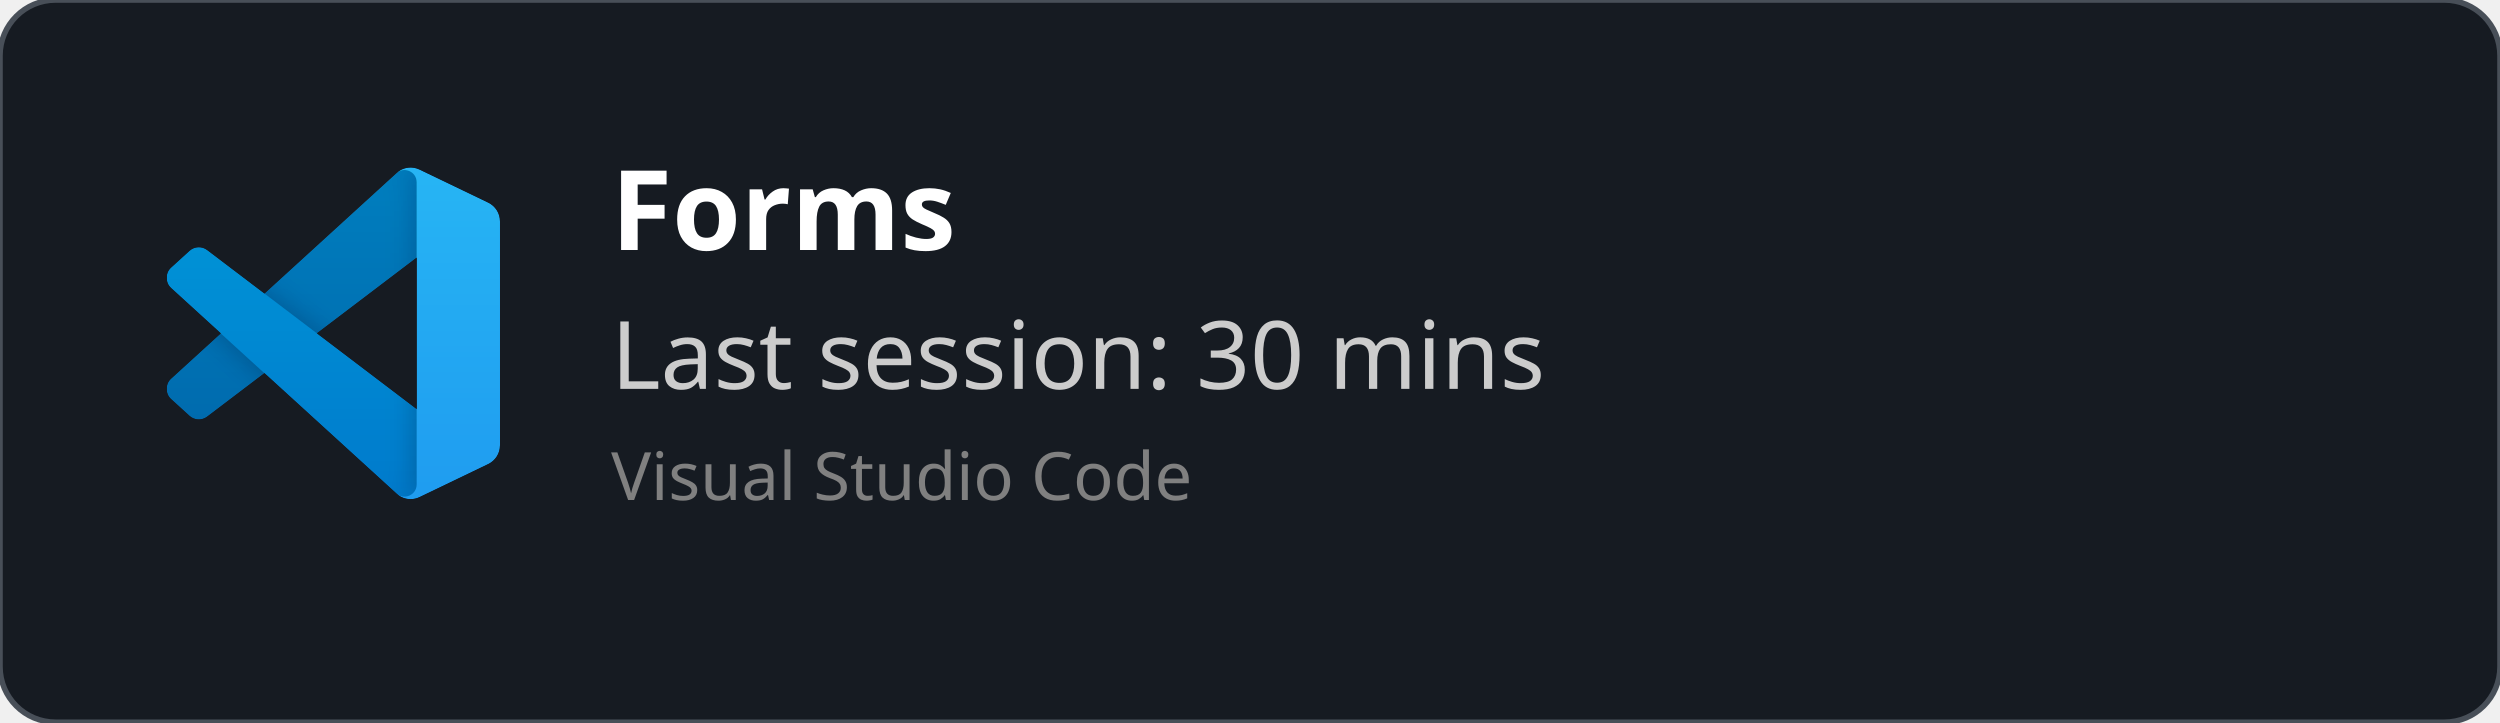
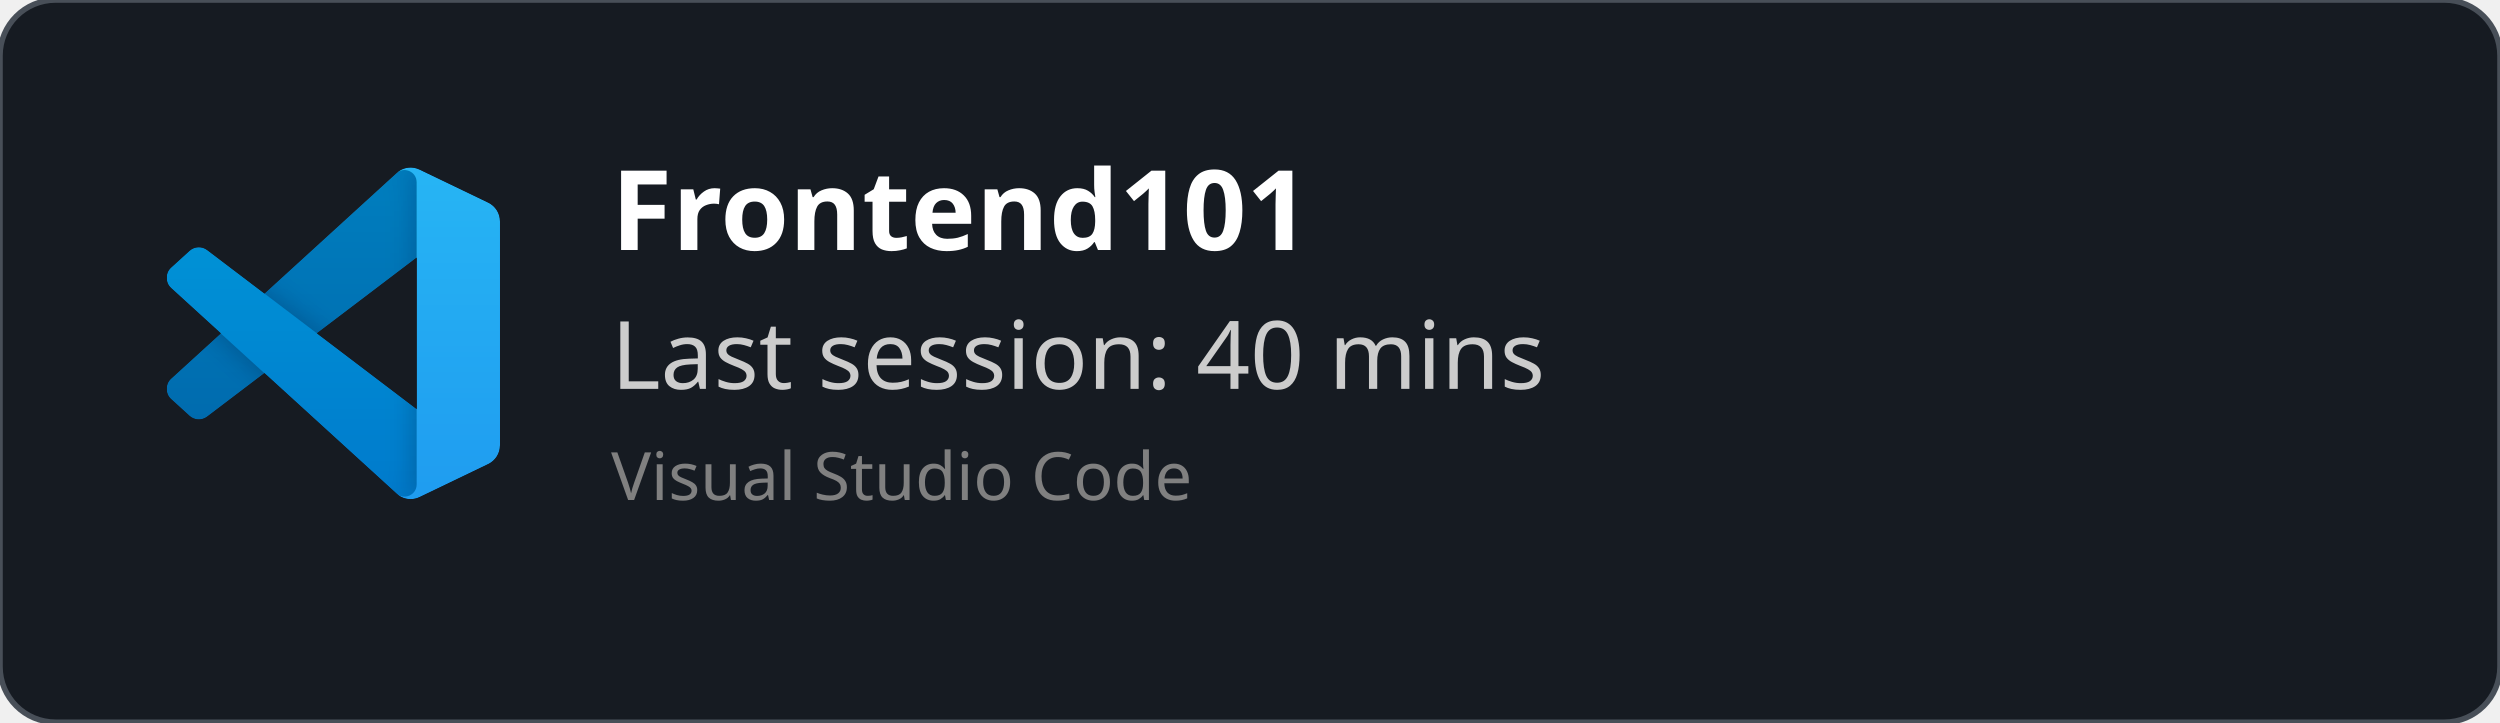
<svg xmlns="http://www.w3.org/2000/svg" width="450" height="130" viewBox="0 0 450 130" fill="none" role="img">
  <style>
    *{
        font-family: 'Segoe UI', Ubuntu, monospace
    }
    </style>
  <defs>
    <clipPath id="horizontalClip" x="20" y="20" width="500" height="200">
      <rect x="90" y="20" width="300" height="50" />
    </clipPath>
  </defs>
  <rect width="450" height="130" fill="rgba(22,27,34)" stroke="#484f58" stroke-width="1" fill-opacity="1" stroke-opacity="1" x="0" y="0" rx="10px" ry="10px">
    </rect>
  <svg width="60" height="60" x="30" y="30" viewBox="0 0 100 100" fill="none" id="vscode">
    <mask id="mask0" mask-type="alpha" maskUnits="userSpaceOnUse" x="0" y="0" width="100" height="100">
      <path fill-rule="evenodd" clip-rule="evenodd" d="M70.912 99.317C72.487 99.931 74.283 99.891 75.873 99.126L96.461 89.22C98.624 88.179 100 85.989 100 83.587V16.413C100 14.011 98.624 11.822 96.461 10.781L75.873 0.874C73.786 -0.13 71.345 0.116 69.513 1.447C69.252 1.637 69.003 1.849 68.769 2.083L29.355 38.041L12.187 25.01C10.589 23.797 8.354 23.896 6.869 25.246L1.363 30.255C-0.453 31.906 -0.455 34.763 1.359 36.417L16.247 50L1.359 63.583C-0.455 65.237 -0.453 68.094 1.363 69.745L6.869 74.754C8.354 76.104 10.589 76.204 12.187 74.99L29.355 61.959L68.769 97.917C69.392 98.541 70.125 99.01 70.912 99.317ZM75.015 27.299L45.109 50L75.015 72.701V27.299Z" fill="white" />
    </mask>
    <g mask="url(#mask0)">
      <path d="M96.461 10.796L75.857 0.876C73.472 -0.273 70.622 0.212 68.75 2.083L1.299 63.583C-0.516 65.237 -0.514 68.094 1.303 69.745L6.813 74.754C8.298 76.104 10.535 76.204 12.134 74.99L93.361 13.37C96.086 11.303 100 13.246 100 16.667V16.427C100 14.027 98.625 11.838 96.461 10.796Z" fill="#0065A9" />
      <g filter="url(#filter0_d)">
        <path d="M96.461 89.204L75.857 99.124C73.472 100.273 70.622 99.788 68.75 97.917L1.299 36.417C-0.516 34.763 -0.514 31.906 1.303 30.255L6.813 25.246C8.298 23.896 10.535 23.796 12.134 25.009L93.361 86.63C96.086 88.697 100 86.754 100 83.333V83.573C100 85.974 98.625 88.162 96.461 89.204Z" fill="#007ACC" />
      </g>
      <g filter="url(#filter1_d)">
        <path d="M75.858 99.126C73.472 100.274 70.622 99.788 68.75 97.917C71.056 100.223 75 98.59 75 95.328V4.672C75 1.41 71.056 -0.223 68.75 2.083C70.622 0.211 73.472 -0.274 75.858 0.874L96.459 10.781C98.623 11.822 100 14.011 100 16.413V83.587C100 85.989 98.623 88.179 96.459 89.22L75.858 99.126Z" fill="#1F9CF0" />
      </g>
      <g style="mix-blend-mode:overlay" opacity="0.25">
        <path fill-rule="evenodd" clip-rule="evenodd" d="M70.851 99.317C72.426 99.931 74.222 99.891 75.812 99.126L96.4 89.22C98.563 88.179 99.939 85.989 99.939 83.587V16.413C99.939 14.011 98.564 11.822 96.4 10.781L75.812 0.874C73.725 -0.13 71.284 0.116 69.453 1.447C69.191 1.637 68.942 1.849 68.708 2.083L29.294 38.041L12.126 25.01C10.528 23.796 8.293 23.896 6.809 25.246L1.302 30.255C-0.513 31.906 -0.515 34.763 1.298 36.417L16.186 50L1.298 63.583C-0.515 65.237 -0.513 68.094 1.302 69.745L6.809 74.754C8.293 76.104 10.528 76.204 12.126 74.99L29.294 61.959L68.708 97.917C69.332 98.54 70.064 99.01 70.851 99.317ZM74.954 27.299L45.048 50L74.954 72.701V27.299Z" fill="url(#paint0_linear)" />
      </g>
    </g>
    <defs>
      <filter id="filter0_d" x="-8.394" y="15.829" width="116.727" height="92.246" filterUnits="userSpaceOnUse" color-interpolation-filters="sRGB">
        <feFlood flood-opacity="0" result="BackgroundImageFix" />
        <feColorMatrix in="SourceAlpha" type="matrix" values="0 0 0 0 0 0 0 0 0 0 0 0 0 0 0 0 0 0 127 0" />
        <feOffset />
        <feGaussianBlur stdDeviation="4.167" />
        <feColorMatrix type="matrix" values="0 0 0 0 0 0 0 0 0 0 0 0 0 0 0 0 0 0 0.25 0" />
        <feBlend mode="overlay" in2="BackgroundImageFix" result="effect1_dropShadow" />
        <feBlend mode="normal" in="SourceGraphic" in2="effect1_dropShadow" result="shape" />
      </filter>
      <filter id="filter1_d" x="60.417" y="-8.076" width="47.917" height="116.151" filterUnits="userSpaceOnUse" color-interpolation-filters="sRGB">
        <feFlood flood-opacity="0" result="BackgroundImageFix" />
        <feColorMatrix in="SourceAlpha" type="matrix" values="0 0 0 0 0 0 0 0 0 0 0 0 0 0 0 0 0 0 127 0" />
        <feOffset />
        <feGaussianBlur stdDeviation="4.167" />
        <feColorMatrix type="matrix" values="0 0 0 0 0 0 0 0 0 0 0 0 0 0 0 0 0 0 0.25 0" />
        <feBlend mode="overlay" in2="BackgroundImageFix" result="effect1_dropShadow" />
        <feBlend mode="normal" in="SourceGraphic" in2="effect1_dropShadow" result="shape" />
      </filter>
      <linearGradient id="paint0_linear" x1="49.939" y1="0.258" x2="49.939" y2="99.742" gradientUnits="userSpaceOnUse">
        <stop stop-color="white" />
        <stop offset="1" stop-color="white" stop-opacity="0" />
      </linearGradient>
    </defs>
  </svg>
  <text x="110" y="45" font-size="20" clip-path="url(#horizontalClip)" font-weight="bold" font-family="Ubuntu" fill="white">
-     Forms
+     Frontend101
    </text>
  <text x="110" y="70" font-size="17px" font-family="Ubuntu" fill="#ccc">
-     Last session: 30 mins
+     Last session: 40 mins
    </text>
  <text x="110" y="90" font-size="12px" font-family="Ubuntu" fill="grey">
    Visual Studio Code
    </text>
</svg>
